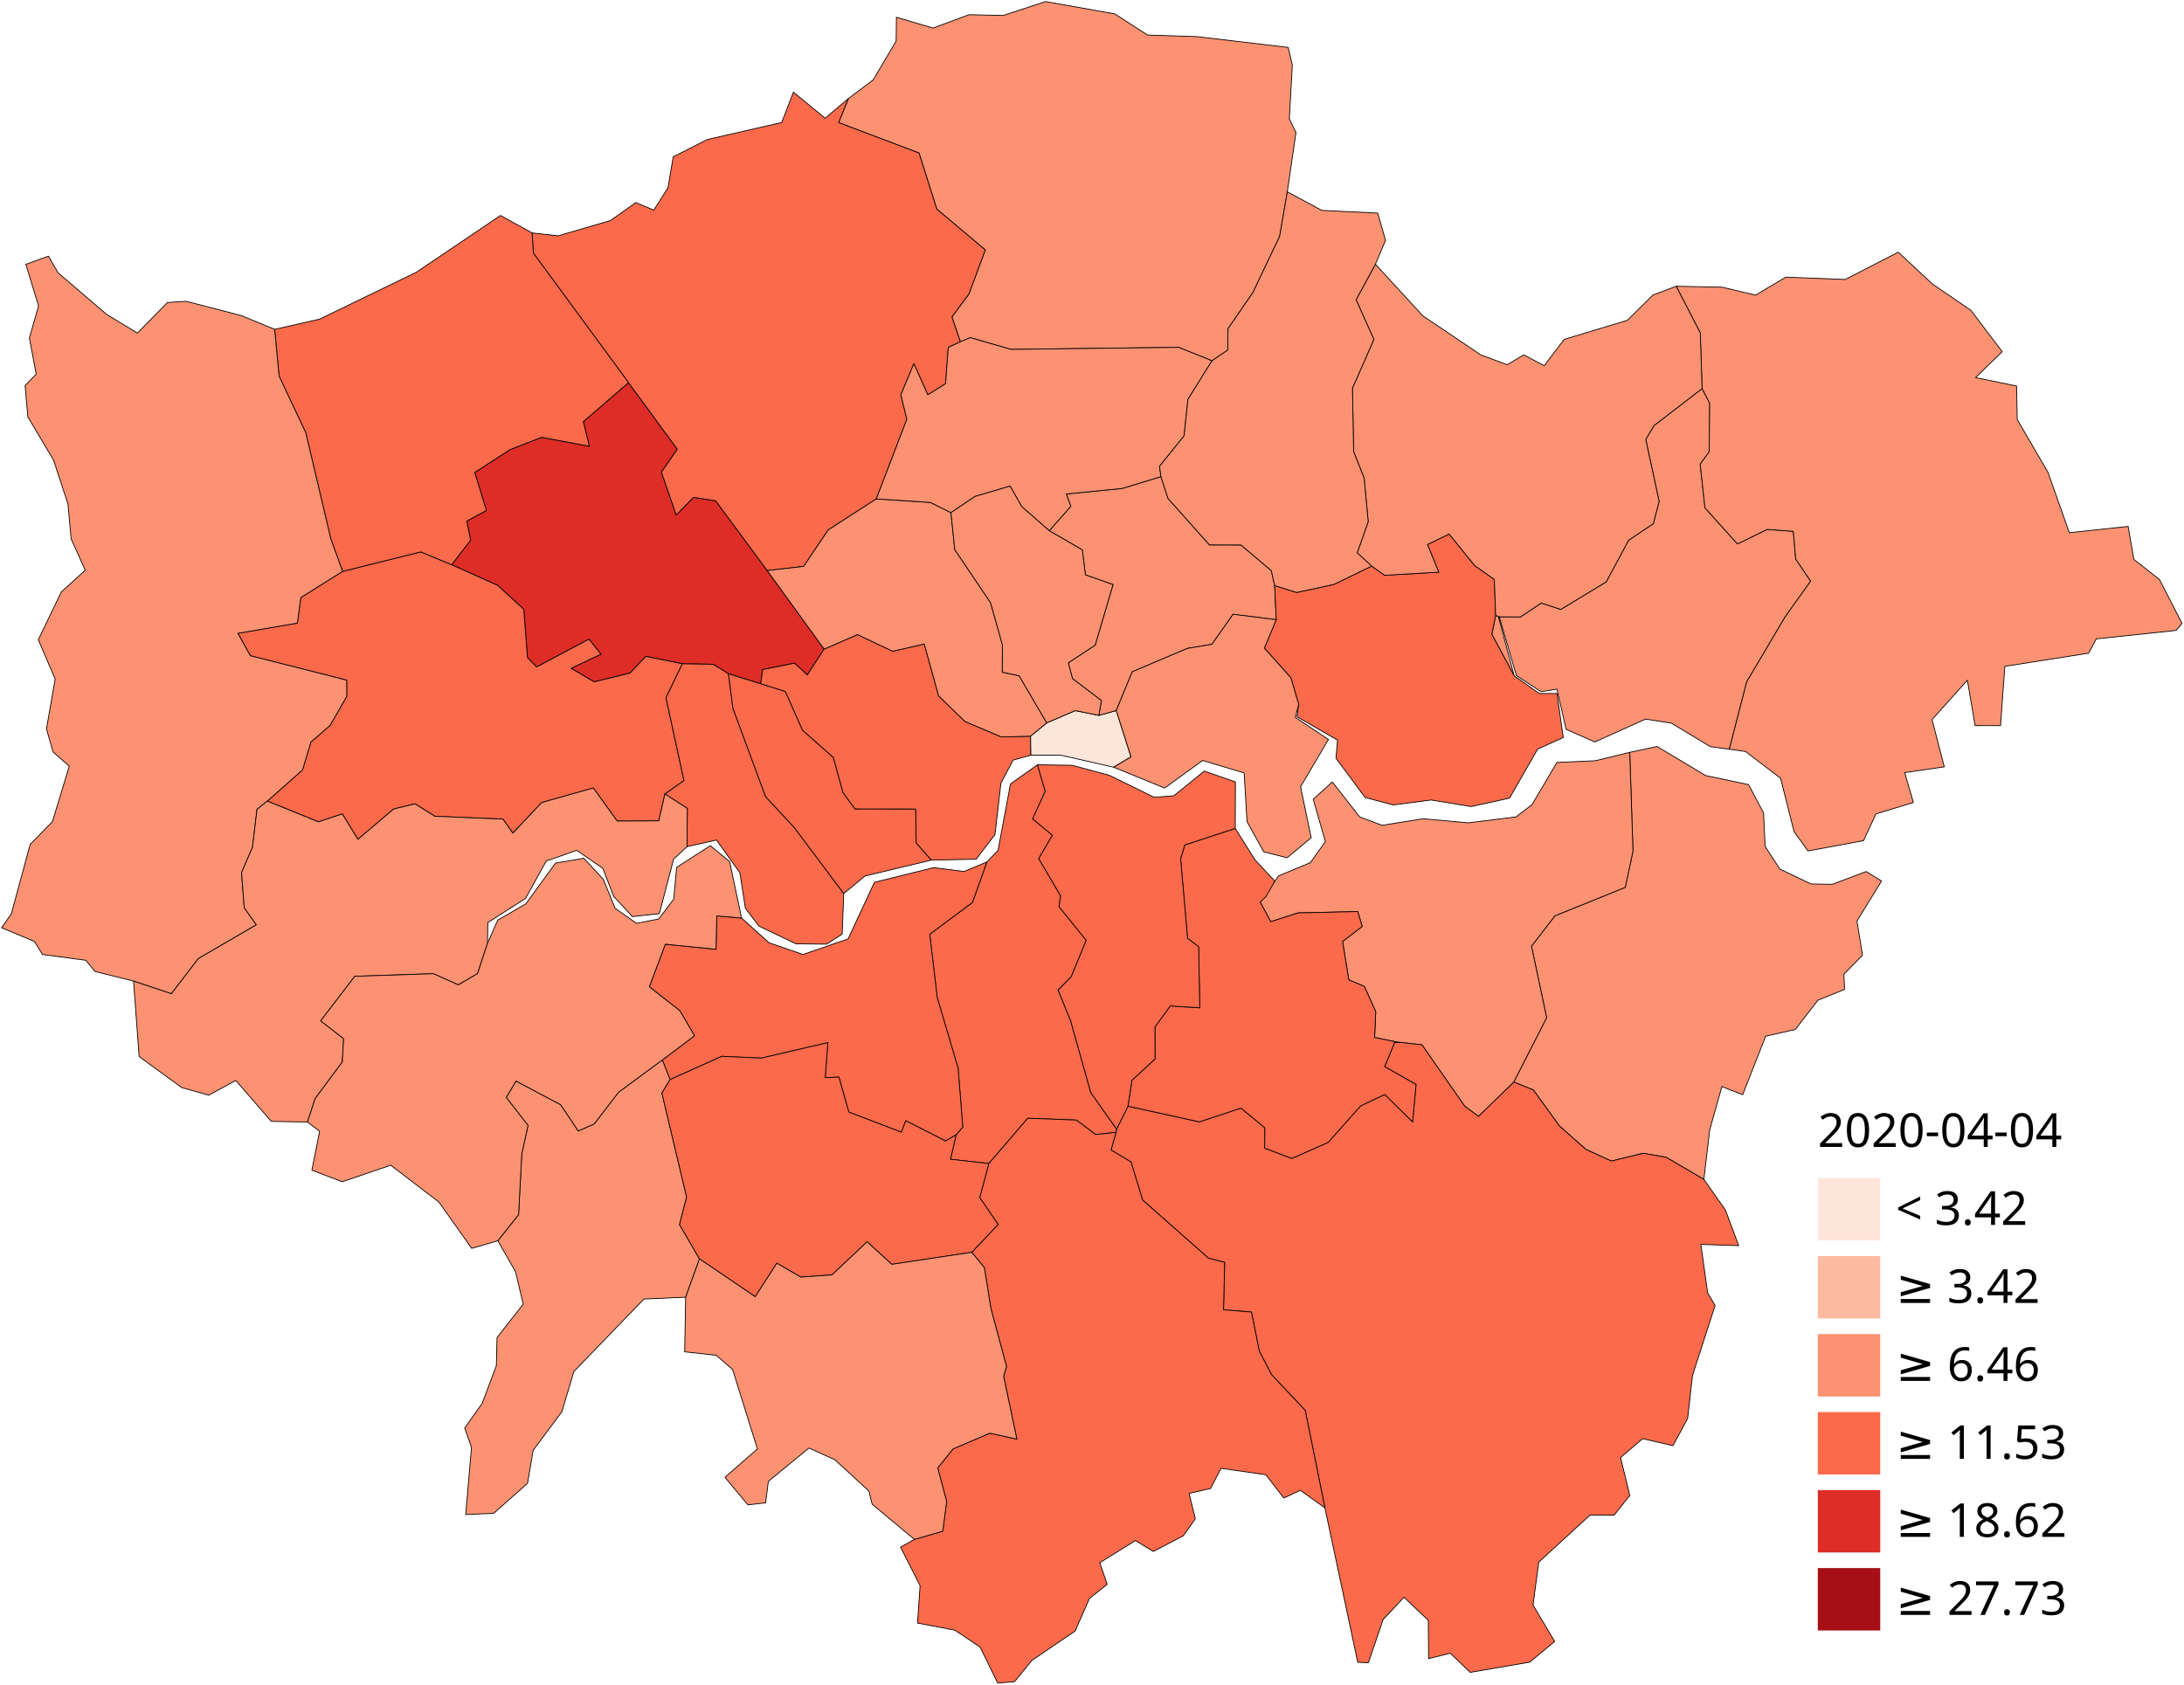
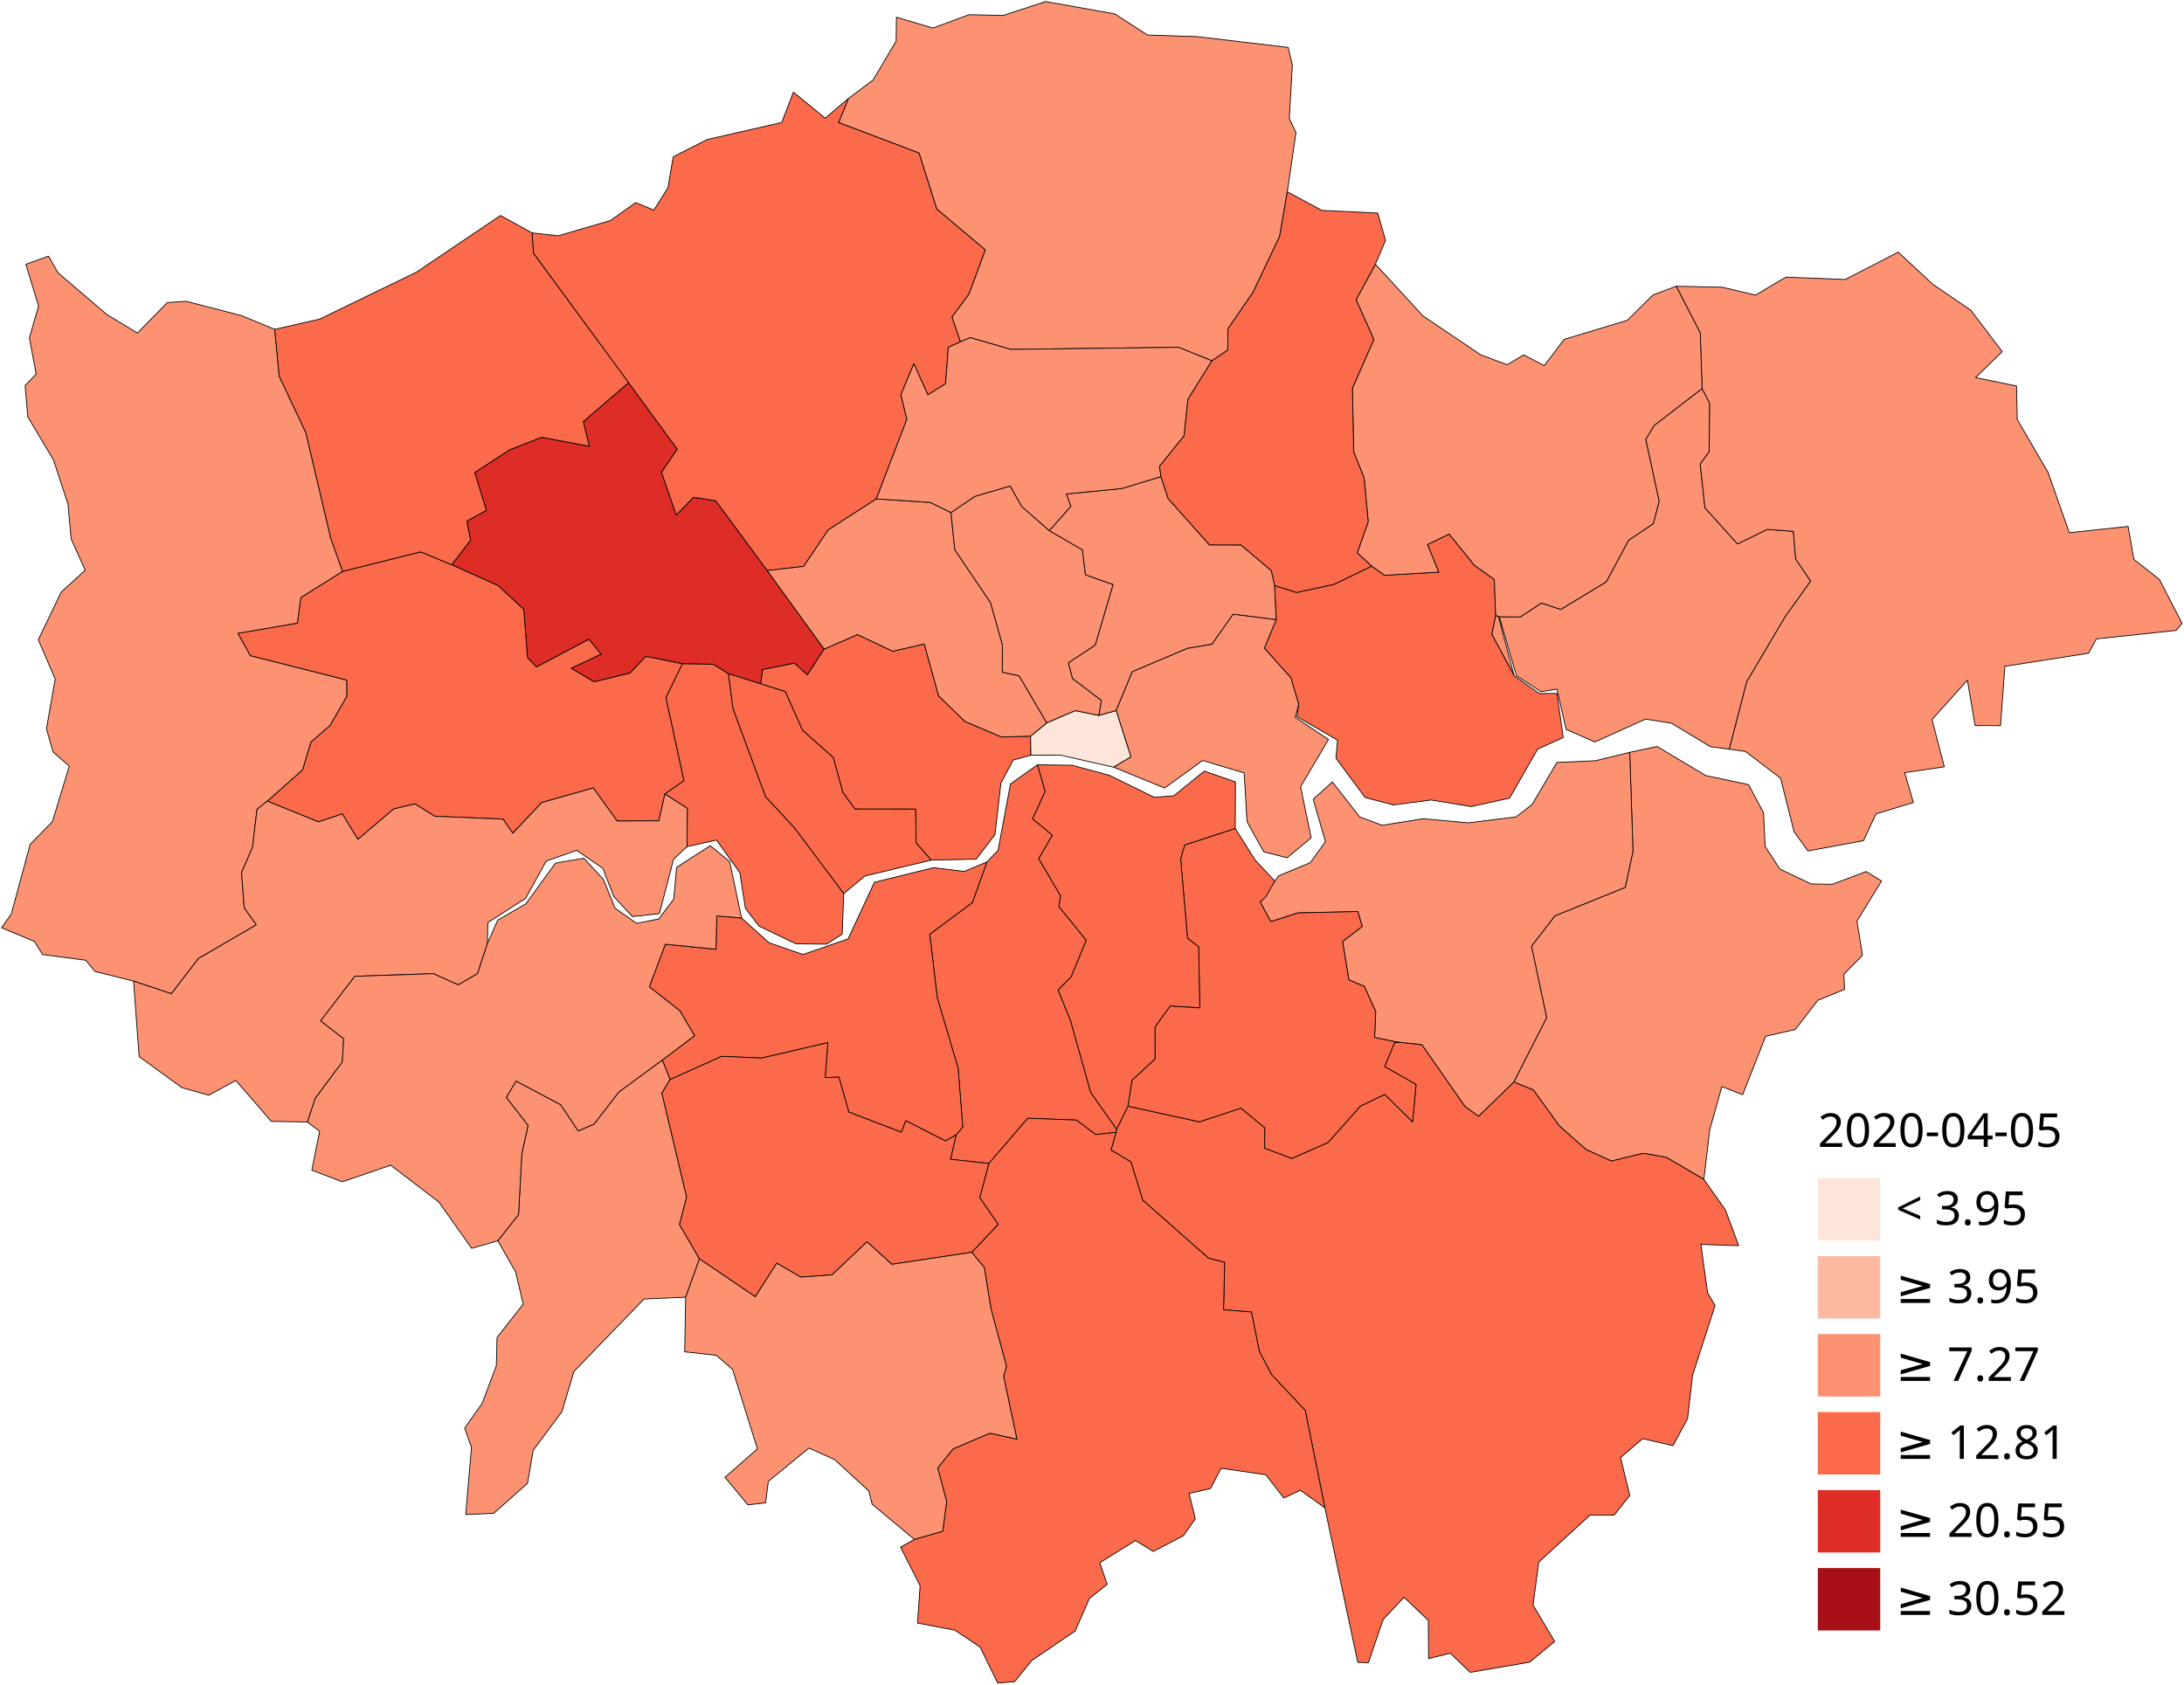
<svg xmlns="http://www.w3.org/2000/svg" version="1.1" baseProfile="tiny" width="1400" height="1080" stroke-linecap="round" stroke-linejoin="round">
  <g id="g1003" transform="translate(1145.275,-14.7215)">
    <g id="g979">
      <path fill="#fcbba1" d="M20 820H60V860H20z" />
      <path fill="#fc9272" d="M20 870H60V910H20z" />
      <path fill="#fb6a4a" d="M20 920H60V960H20z" />
      <path fill="#de2d26" d="M20 970H60V1010H20z" />
      <path fill="#fee5d9" d="M20 770H60V810H20z" />
      <path fill="#a50f15" d="M20 1020H60V1060H20z" />
    </g>
    <g id="g971" font-size="30px" font-family="Verdana" fill="#000">
      <text id="text907" y="1050" x="70" xml:space="preserve">
-         <tspan y="1050" x="70" id="tspan905">≥ 27.73</tspan>
+         <tspan y="1050" x="70" id="tspan905">≥ 30.52</tspan>
      </text>
      <text xml:space="preserve" x="70" y="1000" id="text921">
-         <tspan id="tspan919" x="70" y="1000">≥ 18.62</tspan>
+         <tspan id="tspan919" x="70" y="1000">≥ 20.55</tspan>
      </text>
      <text id="text925" y="950" x="70" xml:space="preserve">
-         <tspan y="950" x="70" id="tspan923">≥ 11.53</tspan>
+         <tspan y="950" x="70" id="tspan923">≥ 12.81</tspan>
      </text>
      <text xml:space="preserve" x="70" y="900" id="text929">
-         <tspan id="tspan927" x="70" y="900">≥ 6.46</tspan>
+         <tspan id="tspan927" x="70" y="900">≥ 7.27</tspan>
      </text>
      <text id="text933" y="850" x="70" xml:space="preserve">
-         <tspan y="850" x="70" id="tspan931">≥ 3.42</tspan>
+         <tspan y="850" x="70" id="tspan931">≥ 3.95</tspan>
      </text>
      <text xml:space="preserve" x="70" y="800" id="text937">
-         <tspan id="tspan935" x="70" y="800">&lt; 3.42</tspan>
+         <tspan id="tspan935" x="70" y="800">&lt; 3.95</tspan>
      </text>
      <text id="text941" y="750" x="20" xml:space="preserve">
-         <tspan y="750" x="20" id="tspan939">2020-04-04</tspan>
+         <tspan y="750" x="20" id="tspan939">2020-04-05</tspan>
      </text>
    </g>
  </g>
  <g id="layer" stroke="#000" stroke-width=".5">
    <path d="M 491.81 365.79 528.29 416.136 517.533 432.682 509.221 425.157 488.88 429.254 487.62 438.405 466.952 431.947 457.142 425.863 437.446 425.555 414.047 420.808 403.812 431.519 380.834 437.13 366.072 428.443 385.276 419.377 377.509 409.805 343.963 427.603 338.123 421.616 335.737 390.626 319.032 375.298 289.531 362.062 301.685 346.267 299.207 334.068 311.785 327.224 304.3 302.916 326.829 288.28 347.182 280.336 377.752 286.089 373.92 270.289 402.913 245.319 434.18 288.01 424.021 302.73 433.48 330.185 444.566 318.829 458.771 321.028 491.81 365.79 Z" style="fill:#de2d26" />
    <path d="M 825.776 30.396 828.418 41.733 826.499 76.164 830.74 84.978 825.209 122.946 820.27 151.573 803.189 187.472 787.175 210.76 787.002 224.445 776.888 231.286 755.462 222.673 648.056 224.001 621.938 216.465 615.61 219.123 610.189 203.204 621.117 188.444 631.581 160.214 600.476 134.01 589.099 98.097 537.565 78.591 543.829 63.184 559.756 51.196 574.447 26.315 574.636 11.05 598.036 17.991 621.218 9.419 643.082 9.9 670.261 1 714.639 8.915 735.604 22.462 767.295 23.477 825.776 30.396 Z" style="fill:#fc9272" />
    <path d="M 715.804 723.889 715.403 725.912 702.352 727.352 689.937 718.072 658.842 716.886 633.878 745.917 609.306 743.192 612.913 727.499 617.144 722.566 614.169 684.807 600.779 639.551 595.994 598.929 623.345 578.55 632.624 552.592 639.758 545.156 647.763 502.525 665.068 490.301 670.011 507.321 661.949 524.947 674.636 535.457 665.86 550.426 679.868 574.306 678.838 581.212 696.301 602.807 686.761 626.076 678.308 634.734 686.311 654.423 699.214 700.409 715.804 723.889 Z" style="fill:#fb6a4a" />
    <path d="M 612.913 727.499 606.161 731.478 580.641 718.505 577.797 725.865 544.095 712.921 537.764 690.522 528.981 690.844 530.676 668.433 488.101 678.342 462.686 677.181 429.531 692.109 424.55 679.552 445.197 664.023 435.758 647.946 416.229 632.652 426.499 605.304 458.976 608.564 459.456 587.167 475.362 588.536 492.964 604.388 514.72 611.921 543.643 601.936 560.533 565.616 598.498 556.235 617.973 558.695 632.624 552.592 623.345 578.55 595.994 598.929 600.779 639.551 614.169 684.807 617.144 722.566 612.913 727.499 Z" style="fill:#fb6a4a" />
    <path d="M 660.636 471.935 660.814 484.134 649.421 487.312 641.61 502.075 637.819 535.003 625.745 550.826 596.93 551.411 587.288 540.425 586.92 518.72 548.025 518.676 540.258 507.989 534.17 485.667 514.353 468.104 503.395 443.366 487.62 438.405 488.88 429.254 509.221 425.157 517.533 432.682 528.29 416.136 549.685 406.805 572.235 417.496 592.496 412.862 601.669 446.097 618.507 462.491 641.934 472.451 660.636 471.935 Z" style="fill:#fb6a4a" />
    <path d="M 1181.964 624.581 1182.441 634.279 1165.321 641.262 1150.836 659.995 1131.814 664.311 1117.111 701.783 1103.776 696.616 1095.961 724.373 1092.222 756.112 1068.103 741.943 1053.328 739.365 1032.943 744.342 1016.593 736.891 999.597 721.828 982.918 698.788 970.386 693.652 991.424 652.41 981.71 606.594 996.769 587.11 1041.82 568.87 1046.782 545.669 1044.691 482.324 1062.23 478.571 1093.359 497.193 1120.869 503.015 1130.477 521.131 1131.517 542.662 1140.913 557.158 1160.91 566.688 1174.565 566.922 1196.245 558.741 1206.121 564.807 1190.366 590.479 1193.912 612.396 1181.964 624.581 Z" style="fill:#fc9272" />
    <path d="M 704.36 458.633 715.538 455.502 725.001 485.19 713.915 491.857 680.028 484.148 660.814 484.134 660.636 471.935 671.003 463.407 689.238 455.574 704.36 458.633 Z" style="fill:#fee5d9" />
    <path d="M 1108.549 480.323 1096.357 478.673 1071.421 463.619 1054.852 461.009 1022.315 475.676 1003.903 467.565 998.043 441.786 987.784 443.427 972.044 433.11 961.067 395.406 974.646 395.516 988.034 386.588 1000.482 390.685 1029.649 373.009 1043.975 346.332 1059.801 335.713 1063.539 321.446 1054.951 281.729 1060.222 272.857 1091.081 249.099 1095.97 258.495 1095.633 289.65 1089.867 297.551 1092.919 325.594 1113.761 348.696 1132.846 339.389 1149.568 340.627 1151.093 358.413 1160.684 372.562 1144.404 395.324 1119.691 437.082 1108.549 480.323 Z M 970.619 433.258 956.297 406.608 958.769 394.503 960.493 395.181 970.619 433.258 Z" style="fill:#fc9272" />
    <path d="M 543.829 63.184 537.565 78.591 589.099 98.097 600.476 134.01 631.581 160.214 621.117 188.444 610.189 203.204 615.61 219.123 607.88 222.714 606.149 245.975 594.75 253.125 585.805 233.184 577.499 253.044 581.319 268.771 561.759 319.832 530.915 339.745 515.158 363.108 491.81 365.79 458.771 321.028 444.566 318.829 433.48 330.185 424.021 302.73 434.18 288.01 402.913 245.319 341.945 162.348 341.069 149.312 357.764 151.183 391.244 141.42 407.511 129.886 419.152 134.68 428.193 120.311 431.539 100.547 453.375 89.436 501.117 78.523 508.592 59.116 528.948 75.758 543.829 63.184 Z" style="fill:#fb6a4a" />
    <path d="M 970.386 693.652 982.918 698.788 999.597 721.828 1016.593 736.891 1032.943 744.342 1053.328 739.365 1068.103 741.943 1092.222 756.112 1106.006 775.627 1114.558 798.587 1090.296 797.761 1094.656 828.848 1099.4 836.961 1084.957 881.725 1081.807 909.411 1072.425 926.814 1052.965 922.322 1038.828 934.431 1044.733 958.738 1034.733 971.305 1019.309 971.265 986.38 1001.46 982.713 1028.997 996.579 1052.333 980.577 1065.59 942.441 1072.133 929.649 1059.858 915.742 1063.338 915.589 1038.83 900.023 1023.993 886.652 1038.214 877.145 1065.957 870.365 1065.687 849.298 966.685 836.711 904.256 815.059 881.231 807.24 866.223 802.214 841.162 784.322 839.677 785.03 809.276 774.678 806.646 732.478 769.362 724.999 744.919 712.21 737.287 715.403 725.912 715.804 723.889 723.047 709.158 768.855 719.221 795.443 710.409 810.842 723.045 810.688 736.086 828.077 742.643 851.338 732.407 872.14 709.015 887.653 701.626 905.506 719.227 907.721 695.275 887.596 683.819 894.196 667.829 911.519 669.742 938.985 709.152 947.794 715.59 970.386 693.652 Z" style="fill:#fb6a4a" />
    <path d="M 609.592 328.655 612.041 352.384 634.986 386.396 642.554 413.284 642.495 430.959 653.27 433.229 671.003 463.407 660.636 471.935 641.934 472.451 618.507 462.491 601.669 446.097 592.496 412.862 572.235 417.496 549.685 406.805 528.29 416.136 491.81 365.79 515.158 363.108 530.915 339.745 561.759 319.832 596.445 322.114 609.592 328.655 Z" style="fill:#fc9272" />
    <path d="M 715.403 725.912 712.21 737.287 724.999 744.919 732.478 769.362 774.678 806.646 785.03 809.276 784.322 839.677 802.214 841.162 807.24 866.223 815.059 881.231 836.711 904.256 849.298 966.685 833.552 955.418 822.958 960.353 811.438 945.452 782.718 941.312 775.966 954.292 762.223 957.397 766.253 973.65 758.543 984.594 739.314 994.628 727.832 987.64 704.99 1001.864 709.745 1015.7 698.324 1024.787 689.211 1045.629 661.494 1064.445 650.355 1078.11 639.557 1079 628.263 1055.909 612.116 1045.101 588.153 1040.536 589.815 1016.568 577.283 991.894 586.125 986.903 604.324 981.626 606.839 962.617 601.074 941.104 611 928.817 634.544 918.808 651.822 922.611 643.317 882.217 645.181 876.032 635.189 838.805 630.991 812.661 622.896 802.834 639.843 784.96 628.033 767.76 633.878 745.917 658.842 716.886 689.937 718.072 702.352 727.352 715.403 725.912 Z" style="fill:#fb6a4a" />
    <path d="M 289.531 362.062 319.032 375.298 335.737 390.626 338.123 421.616 343.963 427.603 377.509 409.805 385.276 419.377 366.072 428.443 380.834 437.13 403.812 431.519 414.047 420.808 437.446 425.555 426.925 447.283 438.452 500.45 426.222 509.034 422.327 526.249 395.612 526.362 380.327 505.171 347.297 514.493 328.729 534.129 322.419 525.143 278.708 523.294 265.993 515.34 252.341 518.65 229.401 538.116 219.426 521.791 204.163 526.892 171.356 513.568 193.904 493.596 199.338 475.656 211.598 465.017 222.264 446.424 222.229 436.051 160.463 420.383 152.443 406.002 190.633 399.456 192.834 383.072 219.571 366.314 269.698 353.798 289.531 362.062 Z" style="fill:#fb6a4a" />
    <path d="M 970.386 693.652 947.794 715.59 938.985 709.152 911.519 669.742 894.196 667.829 881.146 665.091 881.884 648.547 874.571 632.38 864.634 628.188 860.626 603.566 873.214 593.946 870.382 584.4 832.061 585.259 814.616 590.874 807.83 578.35 819.572 561.513 839.979 553.028 849.609 539.531 841.799 512.4 854.082 501.307 871.568 523.7 885.949 529.107 912.242 524.878 941.171 527.522 971.823 523.709 982.09 515.805 998.031 488.798 1022.642 487.725 1044.691 482.324 1046.782 545.669 1041.82 568.87 996.769 587.11 981.71 606.594 991.424 652.41 970.386 693.652 Z" style="fill:#fc9272" />
    <path d="M 817.114 375.419 818.101 397.297 790.445 393.805 776.901 413.022 761.128 415.696 725.822 430.657 715.538 455.502 704.36 458.633 706.008 449.136 687.481 435.041 684.783 424.949 702.042 413.568 713.463 374.786 695.77 368.556 693.802 352.539 672.595 340.249 686.407 324.568 683.518 316.67 719.228 313.166 744.185 305.561 748.747 319.583 775.324 349.326 795.47 349.37 814.955 365.826 817.114 375.419 Z" style="fill:#fc9272" />
    <path d="M 466.952 431.947 469.89 454.254 490.76 510.712 509.159 530.537 540.883 572.85 539.867 598.842 529.88 605.284 510.212 605.077 486.525 593.729 477.809 582.267 474.264 559.473 459.27 538.531 440.397 542.78 440.576 518.234 426.222 509.034 438.452 500.45 426.925 447.283 437.446 425.555 457.142 425.863 466.952 431.947 Z" style="fill:#fb6a4a" />
    <path d="M 776.888 231.286 761.517 255.977 759.017 279.442 743.299 298.927 744.185 305.561 719.228 313.166 683.518 316.67 686.407 324.568 672.595 340.249 654.946 324.779 647.496 311.626 625.008 318.269 609.592 328.655 596.445 322.114 561.759 319.832 581.319 268.771 577.499 253.044 585.805 233.184 594.75 253.125 606.149 245.975 607.88 222.714 615.61 219.123 621.938 216.465 648.056 224.001 755.462 222.673 776.888 231.286 Z" style="fill:#fc9272" />
    <path d="M 341.069 149.312 341.945 162.348 402.913 245.319 373.92 270.289 377.752 286.089 347.182 280.336 326.829 288.28 304.3 302.916 311.785 327.224 299.207 334.068 301.685 346.267 289.531 362.062 269.698 353.798 219.571 366.314 211.994 345.232 196.003 277.432 178.895 241.135 176.058 211.138 204.865 204.592 266.901 174.513 320.833 138.141 341.069 149.312 Z" style="fill:#fb6a4a" />
    <path d="M 1364.18 337.481 1367.848 358.616 1384.264 371.487 1398.753 399.635 1394.921 404.155 1343.777 409.591 1338.86 418.747 1285.164 427.184 1282.405 465.213 1266.087 465.17 1261.147 436.057 1238.486 461.312 1246.344 491.594 1220.957 495.313 1226.537 514.47 1202.548 521.779 1194.589 538.919 1158.953 545.542 1150.028 533.14 1141.407 498.94 1118.868 481.745 1108.549 480.323 1119.691 437.082 1144.404 395.324 1160.684 372.562 1151.093 358.413 1149.568 340.627 1132.846 339.389 1113.761 348.696 1092.919 325.594 1089.867 297.551 1095.633 289.65 1095.97 258.495 1091.081 249.099 1089.903 213.381 1074.476 183.509 1103.849 184.109 1125.37 189.183 1144.774 177.666 1182.886 179.169 1216.809 161.649 1238.785 182.105 1263.379 198.928 1283.478 225.442 1266.385 242.072 1292.678 247.471 1293.096 268.958 1312.808 302.789 1326.493 341.528 1364.18 337.481 Z" style="fill:#fc9272" />
    <path d="M 176.058 211.138 178.895 241.135 196.003 277.432 211.994 345.232 219.571 366.314 192.834 383.072 190.633 399.456 152.443 406.002 160.463 420.383 222.229 436.051 222.264 446.424 211.598 465.017 199.338 475.656 193.904 493.596 171.356 513.568 164.751 518.84 161.857 543.143 154.849 559.447 156.543 581.904 164.314 592.889 127.125 614.544 109.885 637.073 85.6 628.966 60.88 622.801 54.981 615.614 27.244 611.927 22.068 603.541 1 594.765 7.229 585.98 19.346 541.332 33.603 526.732 44.394 491.194 33.998 482.07 29.784 467.293 35.35 435.355 24.553 410.119 39.284 379.51 54.639 365.554 45.586 345.435 43.567 323.114 34.305 294.916 17.838 267.261 16.093 247.132 23.2 239.823 18.827 216.674 24.721 196.164 16.571 169.444 31.105 164.21 37.199 174.897 68.602 201.738 88.11 213.509 107.302 193.949 119.341 193.156 154.683 202.31 176.058 211.138 Z" style="fill:#fc9272" />
    <path d="M 426.222 509.034 440.576 518.234 440.397 542.78 431.772 550.837 422.656 585.729 405.389 587.62 393.411 574.697 386.417 556.672 369.701 545.126 350.165 551.996 336.919 575.944 312.731 591.436 312.473 604.794 306.117 624.182 293.756 631.385 277.768 624.206 227.456 625.891 205.549 654.449 220.277 665.884 219.424 680.845 202.042 704.241 197.102 719.315 173.873 718.906 151.146 692.652 133.822 702.116 116.51 697.255 89.198 677.373 85.6 628.966 109.885 637.073 127.125 614.544 164.314 592.889 156.543 581.904 154.849 559.447 161.857 543.143 164.751 518.84 171.356 513.568 204.163 526.892 219.426 521.791 229.401 538.116 252.341 518.65 265.993 515.34 278.708 523.294 322.419 525.143 328.729 534.129 347.297 514.493 380.327 505.171 395.612 526.362 422.327 526.249 426.222 509.034 Z" style="fill:#fc9272" />
    <path d="M 672.595 340.249 693.802 352.539 695.77 368.556 713.463 374.786 702.042 413.568 684.783 424.949 687.481 435.041 706.008 449.136 704.36 458.633 689.238 455.574 671.003 463.407 653.27 433.229 642.495 430.959 642.554 413.284 634.986 386.396 612.041 352.384 609.592 328.655 625.008 318.269 647.496 311.626 654.946 324.779 672.595 340.249 Z" style="fill:#fc9272" />
    <path d="M 487.62 438.405 503.395 443.366 514.353 468.104 534.17 485.667 540.258 507.989 548.025 518.676 586.92 518.72 587.288 540.425 596.93 551.411 554.479 561.591 540.883 572.85 509.159 530.537 490.76 510.712 469.89 454.254 466.952 431.947 487.62 438.405 Z" style="fill:#fb6a4a" />
    <path d="M 429.531 692.109 424.289 700.742 440.132 767.399 435.592 785.059 448.379 807.056 439.518 831.638 412.812 832.79 367.86 879.286 360.191 905.039 341.769 929.78 338.177 950.9 316.485 970.189 298.538 970.966 302.238 927.937 297.885 915.528 309.122 899.632 318.181 875.505 318.605 857.485 335.402 836.069 330.471 815.302 319.12 795.44 332.418 778.696 334.478 739.763 338.479 721.552 324.508 703.551 330.79 693.05 359.401 708.195 370.653 725.041 380.859 720.567 396.595 700.142 424.55 679.552 429.531 692.109 Z" style="fill:#fc9272" />
    <path d="M 804.578 551.373 817.211 564.843 811.615 574.606 811.437 574.841 807.83 578.35 814.616 590.874 832.061 585.259 870.382 584.4 873.214 593.946 860.626 603.566 864.634 628.188 874.571 632.38 881.884 648.547 881.146 665.091 894.196 667.829 887.596 683.819 907.721 695.275 905.506 719.227 887.653 701.626 872.14 709.015 851.338 732.407 828.077 742.643 810.688 736.086 810.842 723.045 795.443 710.409 768.855 719.221 723.047 709.158 725.619 692.526 740.41 678.895 740.365 658.37 750.179 644.874 769.085 646.112 768.364 606.93 761.236 601.532 756.811 550.57 759.465 541.682 791.831 531.101 804.578 551.373 Z" style="fill:#fb6a4a" />
    <path d="M 612.913 727.499 609.306 743.192 633.878 745.917 628.033 767.76 639.843 784.96 622.896 802.834 571.679 810.551 555.811 796.108 533.37 817.304 513.332 818.764 497.943 809.822 484.119 831.333 448.379 807.056 435.592 785.059 440.132 767.399 424.289 700.742 429.531 692.109 462.686 677.181 488.101 678.342 530.676 668.433 528.981 690.844 537.764 690.522 544.095 712.921 577.797 725.865 580.641 718.505 606.161 731.478 612.913 727.499 Z" style="fill:#fb6a4a" />
    <path d="M 958.769 394.503 956.297 406.608 970.619 433.258 986.72 444.584 998.073 444.572 1002.082 472.821 985.652 480.272 967.678 511.663 943.071 517.074 917.375 512.869 893.13 516.055 875.033 511.24 856.399 486.084 857.392 474.493 831.448 459.499 832.49 451.551 827.45 434.493 810.481 415.524 818.101 397.297 817.114 375.419 831.183 379.816 855.061 374.658 879.263 362.918 887.548 368.794 922.275 366.793 915.031 349.105 928.932 342.34 945.231 362.508 957.89 371.464 958.769 394.503 Z" style="fill:#fb6a4a" />
    <path d="M 881.673 169.389 912.151 202.542 949.187 227.493 966.194 233.822 976.695 227.526 989.909 234.411 1002.651 217.577 1043.198 205.328 1059.569 189.118 1074.476 183.509 1089.903 213.381 1091.081 249.099 1060.222 272.857 1054.951 281.729 1063.539 321.446 1059.801 335.713 1043.975 346.332 1029.649 373.009 1000.482 390.685 988.034 386.588 974.646 395.516 961.067 395.406 960.493 395.181 958.769 394.503 957.89 371.464 945.231 362.508 928.932 342.34 915.031 349.105 922.275 366.793 887.548 368.794 879.263 362.918 870.006 354.468 877.051 334.427 874.413 306.44 867.712 289.562 866.945 248.842 880.675 217.638 869.282 192.151 881.673 169.389 Z" style="fill:#fc9272" />
    <path d="M 475.362 588.536 459.456 587.167 458.976 608.564 426.499 605.304 416.229 632.652 435.758 647.946 445.197 664.023 424.55 679.552 396.595 700.142 380.859 720.567 370.653 725.041 359.401 708.195 330.79 693.05 324.508 703.551 338.479 721.552 334.478 739.763 332.418 778.696 319.12 795.44 302.352 800.298 281.327 770.611 250.458 747.007 219.422 757.609 199.906 750.219 204.89 725.281 197.102 719.315 202.042 704.241 219.424 680.845 220.277 665.884 205.549 654.449 227.456 625.891 277.768 624.206 293.756 631.385 306.117 624.182 312.473 604.794 319.072 589.883 337.132 579.422 356.093 553.316 374.242 550.222 386.771 563.734 394.285 582.272 408.042 591.948 422.255 589.161 431.875 576.446 433.743 556.045 455.309 542.168 467.725 552.387 475.362 588.536 Z" style="fill:#fc9272" />
    <path d="M 791.831 531.101 759.465 541.682 756.811 550.57 761.236 601.532 768.364 606.93 769.085 646.112 750.179 644.874 740.365 658.37 740.41 678.895 725.619 692.526 723.047 709.158 715.804 723.889 699.214 700.409 686.311 654.423 678.308 634.734 686.761 626.076 696.301 602.807 678.838 581.212 679.868 574.306 665.86 550.426 674.636 535.457 661.949 524.947 670.011 507.321 665.068 490.301 687.25 490.621 711.241 497.091 739.851 511.13 752.482 510.151 771.968 494.348 791.948 501.279 791.831 531.101 Z" style="fill:#fb6a4a" />
    <path d="M 622.896 802.834 630.991 812.661 635.189 838.805 645.181 876.032 643.317 882.217 651.822 922.611 634.544 918.808 611 928.817 601.074 941.104 606.839 962.617 604.324 981.626 586.125 986.903 559.085 964.352 556.972 955.871 535.071 935.793 518.566 928.332 492.533 949.693 490.769 963.457 479.424 964.75 464.711 947.089 485.519 928.883 469.601 877.927 459.132 868.861 438.896 866.643 439.518 831.638 448.379 807.056 484.119 831.333 497.943 809.822 513.332 818.764 533.37 817.304 555.811 796.108 571.679 810.551 622.896 802.834 Z" style="fill:#fc9272" />
    <path d="M 818.101 397.297 810.481 415.524 827.45 434.493 832.49 451.551 830.319 459.904 851.565 474.069 833.712 504.371 840.5 537.056 825.077 549.903 810.101 546.115 799.364 526.754 797.525 495.537 770.921 487.526 746.549 505.197 713.915 491.857 725.001 485.19 715.538 455.502 725.822 430.657 761.128 415.696 776.901 413.022 790.445 393.805 818.101 397.297 Z" style="fill:#fc9272" />
-     <path d="M 881.673 169.389 869.282 192.151 880.675 217.638 866.945 248.842 867.712 289.562 874.413 306.44 877.051 334.427 870.006 354.468 879.263 362.918 855.061 374.658 831.183 379.816 817.114 375.419 814.955 365.826 795.47 349.37 775.324 349.326 748.747 319.583 744.185 305.561 743.299 298.927 759.017 279.442 761.517 255.977 776.888 231.286 787.002 224.445 787.175 210.76 803.189 187.472 820.27 151.573 825.209 122.946 847.29 134.872 883.165 136.6 888.167 154.087 881.673 169.389 Z" style="fill:#fc9272" />
+     <path d="M 881.673 169.389 869.282 192.151 880.675 217.638 866.945 248.842 867.712 289.562 874.413 306.44 877.051 334.427 870.006 354.468 879.263 362.918 855.061 374.658 831.183 379.816 817.114 375.419 814.955 365.826 795.47 349.37 775.324 349.326 748.747 319.583 744.185 305.561 743.299 298.927 759.017 279.442 761.517 255.977 776.888 231.286 787.002 224.445 787.175 210.76 803.189 187.472 820.27 151.573 825.209 122.946 847.29 134.872 883.165 136.6 888.167 154.087 881.673 169.389 Z" style="fill:#fb6a4a" />
  </g>
</svg>
